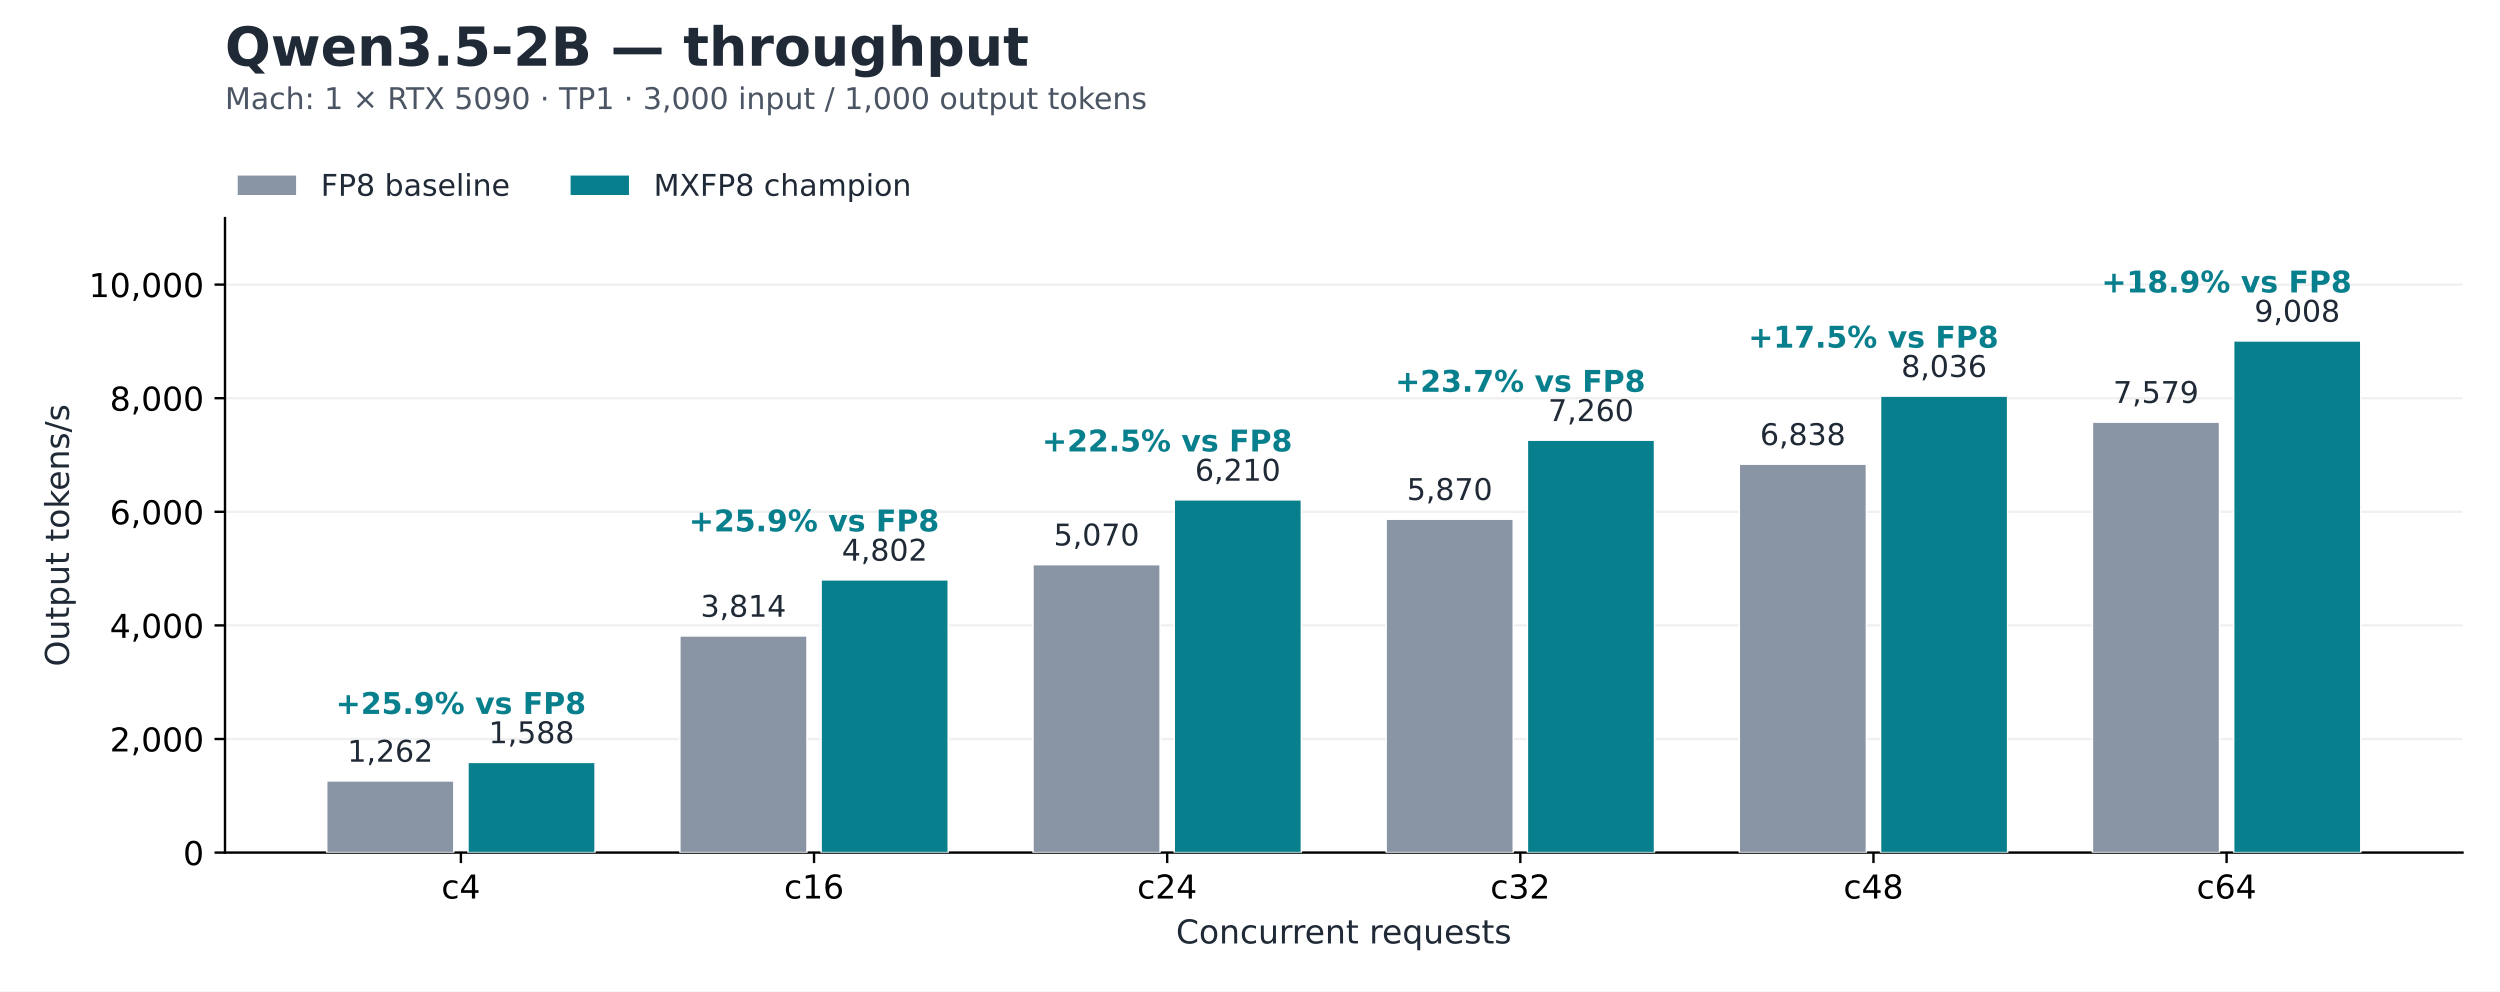
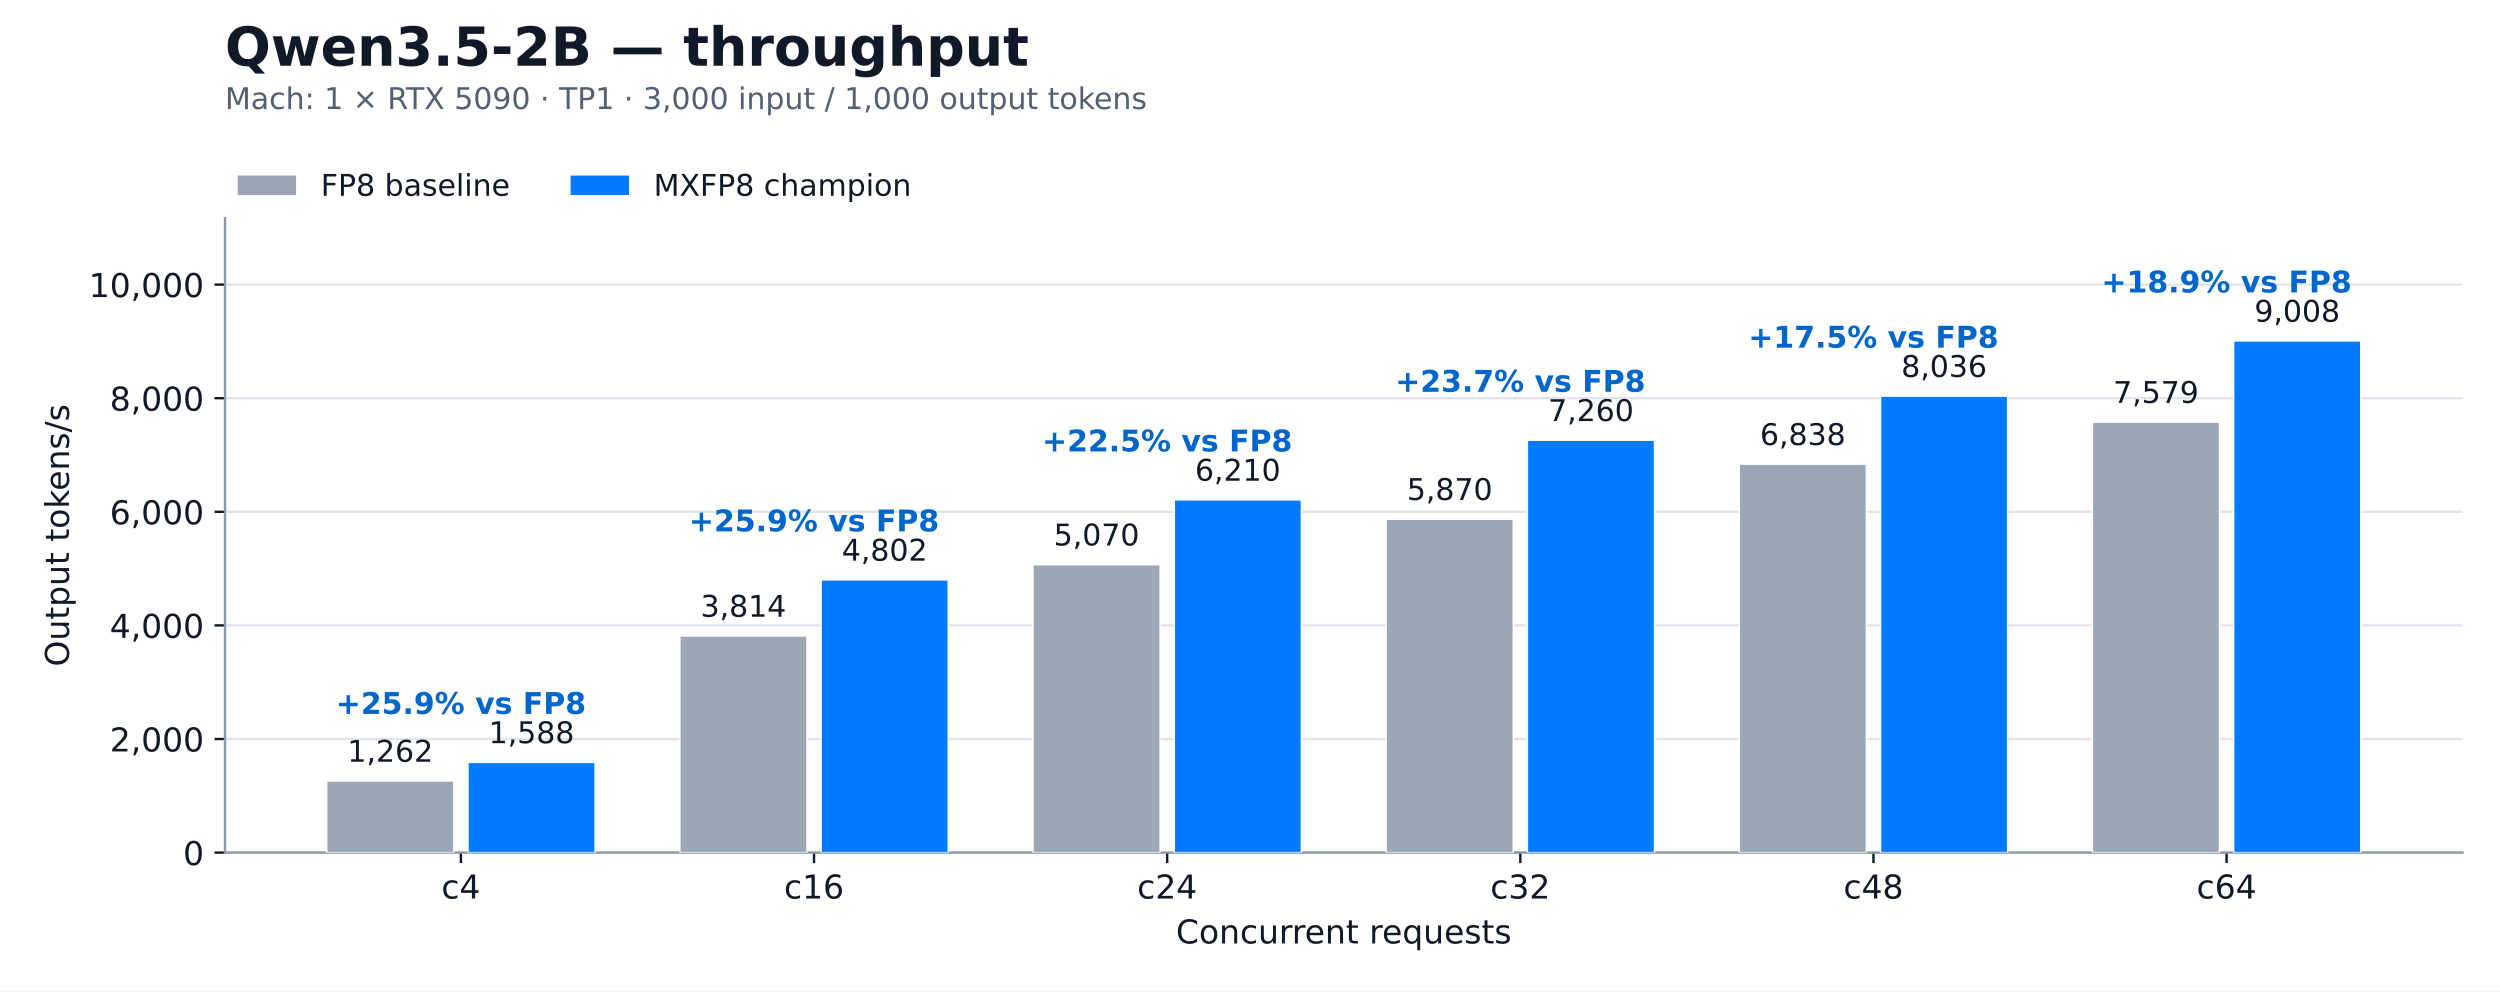
<svg xmlns="http://www.w3.org/2000/svg" xmlns:xlink="http://www.w3.org/1999/xlink" width="835.2pt" height="331.2pt" viewBox="0 0 835.2 331.2" version="1.1">
  <defs>
-     <style type="text/css">*{stroke-linejoin: round; stroke-linecap: butt}</style>
+     <style type="text/css">:root { --chart-background: #ffffff; --chart-text: #111827; --chart-muted: #526071; --chart-axis: #8c98a8; --chart-grid: #cfd7e3; --chart-fp8: #9ba6b7; --chart-nvfp4: #526279; --chart-default: #9bc4f7; --chart-full: #007bff; --chart-emphasis: #0066cc; --chart-interval: #354152; } @media (prefers-color-scheme: dark) { :root { --chart-background: #0d1117; --chart-text: #e6edf3; --chart-muted: #9da7b3; --chart-axis: #6e7681; --chart-grid: #30363d; --chart-fp8: #778394; --chart-nvfp4: #a2b0c3; --chart-default: #284f7d; --chart-full: #379bff; --chart-emphasis: #58a6ff; --chart-interval: #c9d1d9; } }
+ *{stroke-linejoin: round; stroke-linecap: butt}</style>
  </defs>
  <g id="figure_1">
    <g id="patch_1">
-       <path d="M 0 331.2 L 835.2 331.2 L 835.2 0 L 0 0 z " style="fill: #ffffff" />
+       <path d="M 0 331.2 L 835.2 331.2 L 835.2 0 L 0 0 z " style="fill: var(--chart-background, #ffffff)" />
    </g>
    <g id="axes_1">
      <g id="patch_2">
-         <path d="M 75.168 284.832 L 822.672 284.832 L 822.672 72.864 L 75.168 72.864 z " style="fill: #ffffff" />
+         <path d="M 75.168 284.832 L 822.672 284.832 L 822.672 72.864 L 75.168 72.864 z " style="fill: var(--chart-background, #ffffff)" />
      </g>
      <g id="matplotlib.axis_1">
        <g id="xtick_1">
          <g id="line2d_1">
            <defs>
-               <path id="ma01ef1c068" d="M 0 0 L 0 3.5 " style="stroke: #000000; stroke-width: 0.8" />
+               <path id="mda2817284b" d="M 0 0 L 0 3.5 " style="stroke: var(--chart-text, #111827); stroke-width: 0.8" />
            </defs>
            <g>
-               <use xlink:href="#ma01ef1c068" x="153.977" y="284.832" style="stroke: #000000; stroke-width: 0.8" />
+               <use xlink:href="#mda2817284b" x="153.977" y="284.832" style="fill: var(--chart-text, #111827); stroke: var(--chart-text, #111827); stroke-width: 0.8" />
            </g>
          </g>
          <g id="text_1">
-             <text style="font-size: 11px; font-family: 'DejaVu Sans'; text-anchor: middle" x="153.977" y="300.189" transform="rotate(-0 153.9768 300.1894)">c4</text>
+             <text style="font-size: 11px; font-family: 'DejaVu Sans'; text-anchor: middle; fill: var(--chart-text, #111827)" x="153.977" y="300.189" transform="rotate(-0 153.9768 300.1894)">c4</text>
          </g>
        </g>
        <g id="xtick_2">
          <g id="line2d_2">
            <g>
-               <use xlink:href="#ma01ef1c068" x="271.954" y="284.832" style="stroke: #000000; stroke-width: 0.8" />
+               <use xlink:href="#mda2817284b" x="271.954" y="284.832" style="fill: var(--chart-text, #111827); stroke: var(--chart-text, #111827); stroke-width: 0.8" />
            </g>
          </g>
          <g id="text_2">
-             <text style="font-size: 11px; font-family: 'DejaVu Sans'; text-anchor: middle" x="271.954" y="300.189" transform="rotate(-0 271.9541 300.1894)">c16</text>
+             <text style="font-size: 11px; font-family: 'DejaVu Sans'; text-anchor: middle; fill: var(--chart-text, #111827)" x="271.954" y="300.189" transform="rotate(-0 271.9541 300.1894)">c16</text>
          </g>
        </g>
        <g id="xtick_3">
          <g id="line2d_3">
            <g>
-               <use xlink:href="#ma01ef1c068" x="389.931" y="284.832" style="stroke: #000000; stroke-width: 0.8" />
+               <use xlink:href="#mda2817284b" x="389.931" y="284.832" style="fill: var(--chart-text, #111827); stroke: var(--chart-text, #111827); stroke-width: 0.8" />
            </g>
          </g>
          <g id="text_3">
-             <text style="font-size: 11px; font-family: 'DejaVu Sans'; text-anchor: middle" x="389.931" y="300.189" transform="rotate(-0 389.9314 300.1894)">c24</text>
+             <text style="font-size: 11px; font-family: 'DejaVu Sans'; text-anchor: middle; fill: var(--chart-text, #111827)" x="389.931" y="300.189" transform="rotate(-0 389.9314 300.1894)">c24</text>
          </g>
        </g>
        <g id="xtick_4">
          <g id="line2d_4">
            <g>
-               <use xlink:href="#ma01ef1c068" x="507.909" y="284.832" style="stroke: #000000; stroke-width: 0.8" />
+               <use xlink:href="#mda2817284b" x="507.909" y="284.832" style="fill: var(--chart-text, #111827); stroke: var(--chart-text, #111827); stroke-width: 0.8" />
            </g>
          </g>
          <g id="text_4">
-             <text style="font-size: 11px; font-family: 'DejaVu Sans'; text-anchor: middle" x="507.909" y="300.189" transform="rotate(-0 507.9086 300.1894)">c32</text>
+             <text style="font-size: 11px; font-family: 'DejaVu Sans'; text-anchor: middle; fill: var(--chart-text, #111827)" x="507.909" y="300.189" transform="rotate(-0 507.9086 300.1894)">c32</text>
          </g>
        </g>
        <g id="xtick_5">
          <g id="line2d_5">
            <g>
-               <use xlink:href="#ma01ef1c068" x="625.886" y="284.832" style="stroke: #000000; stroke-width: 0.8" />
+               <use xlink:href="#mda2817284b" x="625.886" y="284.832" style="fill: var(--chart-text, #111827); stroke: var(--chart-text, #111827); stroke-width: 0.8" />
            </g>
          </g>
          <g id="text_5">
-             <text style="font-size: 11px; font-family: 'DejaVu Sans'; text-anchor: middle" x="625.886" y="300.189" transform="rotate(-0 625.8859 300.1894)">c48</text>
+             <text style="font-size: 11px; font-family: 'DejaVu Sans'; text-anchor: middle; fill: var(--chart-text, #111827)" x="625.886" y="300.189" transform="rotate(-0 625.8859 300.1894)">c48</text>
          </g>
        </g>
        <g id="xtick_6">
          <g id="line2d_6">
            <g>
-               <use xlink:href="#ma01ef1c068" x="743.863" y="284.832" style="stroke: #000000; stroke-width: 0.8" />
+               <use xlink:href="#mda2817284b" x="743.863" y="284.832" style="fill: var(--chart-text, #111827); stroke: var(--chart-text, #111827); stroke-width: 0.8" />
            </g>
          </g>
          <g id="text_6">
-             <text style="font-size: 11px; font-family: 'DejaVu Sans'; text-anchor: middle" x="743.863" y="300.189" transform="rotate(-0 743.8632 300.1894)">c64</text>
+             <text style="font-size: 11px; font-family: 'DejaVu Sans'; text-anchor: middle; fill: var(--chart-text, #111827)" x="743.863" y="300.189" transform="rotate(-0 743.8632 300.1894)">c64</text>
          </g>
        </g>
        <g id="text_7">
-           <text style="font-size: 11px; font-family: 'DejaVu Sans'; text-anchor: middle; fill: #202936" x="448.92" y="315.189" transform="rotate(-0 448.92 315.1894)">Concurrent requests</text>
+           <text style="font-size: 11px; font-family: 'DejaVu Sans'; text-anchor: middle; fill: var(--chart-text, #111827)" x="448.92" y="315.189" transform="rotate(-0 448.92 315.1894)">Concurrent requests</text>
        </g>
      </g>
      <g id="matplotlib.axis_2">
        <g id="ytick_1">
          <g id="line2d_7">
-             <path d="M 75.168 284.832 L 822.672 284.832 " clip-path="url(#pee275df40e)" style="fill: none; stroke: #b0b0b0; stroke-opacity: 0.18; stroke-width: 0.8; stroke-linecap: square" />
+             <path d="M 75.168 284.832 L 822.672 284.832 " clip-path="url(#pee275df40e)" style="fill: none; stroke: var(--chart-grid, #cfd7e3); stroke-opacity: 0.65; stroke-width: 0.8; stroke-linecap: square" />
          </g>
          <g id="line2d_8">
            <defs>
-               <path id="m401d852f15" d="M 0 0 L -3.5 0 " style="stroke: #000000; stroke-width: 0.8" />
+               <path id="mc57290aba8" d="M 0 0 L -3.5 0 " style="stroke: var(--chart-text, #111827); stroke-width: 0.8" />
            </defs>
            <g>
-               <use xlink:href="#m401d852f15" x="75.168" y="284.832" style="stroke: #000000; stroke-width: 0.8" />
+               <use xlink:href="#mc57290aba8" x="75.168" y="284.832" style="fill: var(--chart-text, #111827); stroke: var(--chart-text, #111827); stroke-width: 0.8" />
            </g>
          </g>
          <g id="text_8">
-             <text style="font-size: 11px; font-family: 'DejaVu Sans'; text-anchor: end" x="68.168" y="289.011" transform="rotate(-0 68.168 289.0107)">0</text>
+             <text style="font-size: 11px; font-family: 'DejaVu Sans'; text-anchor: end; fill: var(--chart-text, #111827)" x="68.168" y="289.011" transform="rotate(-0 68.168 289.0107)">0</text>
          </g>
        </g>
        <g id="ytick_2">
          <g id="line2d_9">
-             <path d="M 75.168 246.88 L 822.672 246.88 " clip-path="url(#pee275df40e)" style="fill: none; stroke: #b0b0b0; stroke-opacity: 0.18; stroke-width: 0.8; stroke-linecap: square" />
+             <path d="M 75.168 246.88 L 822.672 246.88 " clip-path="url(#pee275df40e)" style="fill: none; stroke: var(--chart-grid, #cfd7e3); stroke-opacity: 0.65; stroke-width: 0.8; stroke-linecap: square" />
          </g>
          <g id="line2d_10">
            <g>
-               <use xlink:href="#m401d852f15" x="75.168" y="246.88" style="stroke: #000000; stroke-width: 0.8" />
+               <use xlink:href="#mc57290aba8" x="75.168" y="246.88" style="fill: var(--chart-text, #111827); stroke: var(--chart-text, #111827); stroke-width: 0.8" />
            </g>
          </g>
          <g id="text_9">
-             <text style="font-size: 11px; font-family: 'DejaVu Sans'; text-anchor: end" x="68.168" y="251.059" transform="rotate(-0 68.168 251.0588)">2,000</text>
+             <text style="font-size: 11px; font-family: 'DejaVu Sans'; text-anchor: end; fill: var(--chart-text, #111827)" x="68.168" y="251.059" transform="rotate(-0 68.168 251.0588)">2,000</text>
          </g>
        </g>
        <g id="ytick_3">
          <g id="line2d_11">
-             <path d="M 75.168 208.928 L 822.672 208.928 " clip-path="url(#pee275df40e)" style="fill: none; stroke: #b0b0b0; stroke-opacity: 0.18; stroke-width: 0.8; stroke-linecap: square" />
+             <path d="M 75.168 208.928 L 822.672 208.928 " clip-path="url(#pee275df40e)" style="fill: none; stroke: var(--chart-grid, #cfd7e3); stroke-opacity: 0.65; stroke-width: 0.8; stroke-linecap: square" />
          </g>
          <g id="line2d_12">
            <g>
-               <use xlink:href="#m401d852f15" x="75.168" y="208.928" style="stroke: #000000; stroke-width: 0.8" />
+               <use xlink:href="#mc57290aba8" x="75.168" y="208.928" style="fill: var(--chart-text, #111827); stroke: var(--chart-text, #111827); stroke-width: 0.8" />
            </g>
          </g>
          <g id="text_10">
-             <text style="font-size: 11px; font-family: 'DejaVu Sans'; text-anchor: end" x="68.168" y="213.107" transform="rotate(-0 68.168 213.1069)">4,000</text>
+             <text style="font-size: 11px; font-family: 'DejaVu Sans'; text-anchor: end; fill: var(--chart-text, #111827)" x="68.168" y="213.107" transform="rotate(-0 68.168 213.1069)">4,000</text>
          </g>
        </g>
        <g id="ytick_4">
          <g id="line2d_13">
-             <path d="M 75.168 170.976 L 822.672 170.976 " clip-path="url(#pee275df40e)" style="fill: none; stroke: #b0b0b0; stroke-opacity: 0.18; stroke-width: 0.8; stroke-linecap: square" />
+             <path d="M 75.168 170.976 L 822.672 170.976 " clip-path="url(#pee275df40e)" style="fill: none; stroke: var(--chart-grid, #cfd7e3); stroke-opacity: 0.65; stroke-width: 0.8; stroke-linecap: square" />
          </g>
          <g id="line2d_14">
            <g>
-               <use xlink:href="#m401d852f15" x="75.168" y="170.976" style="stroke: #000000; stroke-width: 0.8" />
+               <use xlink:href="#mc57290aba8" x="75.168" y="170.976" style="fill: var(--chart-text, #111827); stroke: var(--chart-text, #111827); stroke-width: 0.8" />
            </g>
          </g>
          <g id="text_11">
-             <text style="font-size: 11px; font-family: 'DejaVu Sans'; text-anchor: end" x="68.168" y="175.155" transform="rotate(-0 68.168 175.1549)">6,000</text>
+             <text style="font-size: 11px; font-family: 'DejaVu Sans'; text-anchor: end; fill: var(--chart-text, #111827)" x="68.168" y="175.155" transform="rotate(-0 68.168 175.1549)">6,000</text>
          </g>
        </g>
        <g id="ytick_5">
          <g id="line2d_15">
-             <path d="M 75.168 133.024 L 822.672 133.024 " clip-path="url(#pee275df40e)" style="fill: none; stroke: #b0b0b0; stroke-opacity: 0.18; stroke-width: 0.8; stroke-linecap: square" />
+             <path d="M 75.168 133.024 L 822.672 133.024 " clip-path="url(#pee275df40e)" style="fill: none; stroke: var(--chart-grid, #cfd7e3); stroke-opacity: 0.65; stroke-width: 0.8; stroke-linecap: square" />
          </g>
          <g id="line2d_16">
            <g>
-               <use xlink:href="#m401d852f15" x="75.168" y="133.024" style="stroke: #000000; stroke-width: 0.8" />
+               <use xlink:href="#mc57290aba8" x="75.168" y="133.024" style="fill: var(--chart-text, #111827); stroke: var(--chart-text, #111827); stroke-width: 0.8" />
            </g>
          </g>
          <g id="text_12">
-             <text style="font-size: 11px; font-family: 'DejaVu Sans'; text-anchor: end" x="68.168" y="137.203" transform="rotate(-0 68.168 137.203)">8,000</text>
+             <text style="font-size: 11px; font-family: 'DejaVu Sans'; text-anchor: end; fill: var(--chart-text, #111827)" x="68.168" y="137.203" transform="rotate(-0 68.168 137.203)">8,000</text>
          </g>
        </g>
        <g id="ytick_6">
          <g id="line2d_17">
-             <path d="M 75.168 95.072 L 822.672 95.072 " clip-path="url(#pee275df40e)" style="fill: none; stroke: #b0b0b0; stroke-opacity: 0.18; stroke-width: 0.8; stroke-linecap: square" />
+             <path d="M 75.168 95.072 L 822.672 95.072 " clip-path="url(#pee275df40e)" style="fill: none; stroke: var(--chart-grid, #cfd7e3); stroke-opacity: 0.65; stroke-width: 0.8; stroke-linecap: square" />
          </g>
          <g id="line2d_18">
            <g>
-               <use xlink:href="#m401d852f15" x="75.168" y="95.072" style="stroke: #000000; stroke-width: 0.8" />
+               <use xlink:href="#mc57290aba8" x="75.168" y="95.072" style="fill: var(--chart-text, #111827); stroke: var(--chart-text, #111827); stroke-width: 0.8" />
            </g>
          </g>
          <g id="text_13">
-             <text style="font-size: 11px; font-family: 'DejaVu Sans'; text-anchor: end" x="68.168" y="99.251" transform="rotate(-0 68.168 99.25111)">10,000</text>
+             <text style="font-size: 11px; font-family: 'DejaVu Sans'; text-anchor: end; fill: var(--chart-text, #111827)" x="68.168" y="99.251" transform="rotate(-0 68.168 99.25111)">10,000</text>
          </g>
        </g>
        <g id="text_14">
-           <text style="font-size: 11px; font-family: 'DejaVu Sans'; text-anchor: middle; fill: #202936" x="23.036" y="178.848" transform="rotate(-90 23.03573 178.848)">Output tokens/s</text>
+           <text style="font-size: 11px; font-family: 'DejaVu Sans'; text-anchor: middle; fill: var(--chart-text, #111827)" x="23.036" y="178.848" transform="rotate(-90 23.03573 178.848)">Output tokens/s</text>
        </g>
      </g>
      <g id="patch_3">
-         <path d="M 75.168 284.832 L 75.168 72.864 " style="fill: none; stroke: #000000; stroke-width: 0.8; stroke-linejoin: miter; stroke-linecap: square" />
+         <path d="M 75.168 284.832 L 75.168 72.864 " style="fill: none; stroke: var(--chart-axis, #8c98a8); stroke-width: 0.8; stroke-linejoin: miter; stroke-linecap: square" />
      </g>
      <g id="patch_4">
-         <path d="M 75.168 284.832 L 822.672 284.832 " style="fill: none; stroke: #000000; stroke-width: 0.8; stroke-linejoin: miter; stroke-linecap: square" />
+         <path d="M 75.168 284.832 L 822.672 284.832 " style="fill: none; stroke: var(--chart-axis, #8c98a8); stroke-width: 0.8; stroke-linejoin: miter; stroke-linecap: square" />
      </g>
      <g id="patch_5">
-         <path d="M 109.145 284.832 L 151.617 284.832 L 151.617 260.886 L 109.145 260.886 z " clip-path="url(#pee275df40e)" style="fill: #8994a4; stroke: #ffffff; stroke-width: 0.5; stroke-linejoin: miter" />
+         <path d="M 109.145 284.832 L 151.617 284.832 L 151.617 260.886 L 109.145 260.886 z " clip-path="url(#pee275df40e)" style="fill: var(--chart-fp8, #9ba6b7); stroke: var(--chart-background, #ffffff); stroke-width: 0.5; stroke-linejoin: miter" />
      </g>
      <g id="patch_6">
-         <path d="M 227.123 284.832 L 269.595 284.832 L 269.595 212.451 L 227.123 212.451 z " clip-path="url(#pee275df40e)" style="fill: #8994a4; stroke: #ffffff; stroke-width: 0.5; stroke-linejoin: miter" />
+         <path d="M 227.123 284.832 L 269.595 284.832 L 269.595 212.451 L 227.123 212.451 z " clip-path="url(#pee275df40e)" style="fill: var(--chart-fp8, #9ba6b7); stroke: var(--chart-background, #ffffff); stroke-width: 0.5; stroke-linejoin: miter" />
      </g>
      <g id="patch_7">
-         <path d="M 345.1 284.832 L 387.572 284.832 L 387.572 188.63 L 345.1 188.63 z " clip-path="url(#pee275df40e)" style="fill: #8994a4; stroke: #ffffff; stroke-width: 0.5; stroke-linejoin: miter" />
+         <path d="M 345.1 284.832 L 387.572 284.832 L 387.572 188.63 L 345.1 188.63 z " clip-path="url(#pee275df40e)" style="fill: var(--chart-fp8, #9ba6b7); stroke: var(--chart-background, #ffffff); stroke-width: 0.5; stroke-linejoin: miter" />
      </g>
      <g id="patch_8">
-         <path d="M 463.077 284.832 L 505.549 284.832 L 505.549 173.439 L 463.077 173.439 z " clip-path="url(#pee275df40e)" style="fill: #8994a4; stroke: #ffffff; stroke-width: 0.5; stroke-linejoin: miter" />
+         <path d="M 463.077 284.832 L 505.549 284.832 L 505.549 173.439 L 463.077 173.439 z " clip-path="url(#pee275df40e)" style="fill: var(--chart-fp8, #9ba6b7); stroke: var(--chart-background, #ffffff); stroke-width: 0.5; stroke-linejoin: miter" />
      </g>
      <g id="patch_9">
-         <path d="M 581.055 284.832 L 623.526 284.832 L 623.526 155.082 L 581.055 155.082 z " clip-path="url(#pee275df40e)" style="fill: #8994a4; stroke: #ffffff; stroke-width: 0.5; stroke-linejoin: miter" />
+         <path d="M 581.055 284.832 L 623.526 284.832 L 623.526 155.082 L 581.055 155.082 z " clip-path="url(#pee275df40e)" style="fill: var(--chart-fp8, #9ba6b7); stroke: var(--chart-background, #ffffff); stroke-width: 0.5; stroke-linejoin: miter" />
      </g>
      <g id="patch_10">
-         <path d="M 699.032 284.832 L 741.504 284.832 L 741.504 141.016 L 699.032 141.016 z " clip-path="url(#pee275df40e)" style="fill: #8994a4; stroke: #ffffff; stroke-width: 0.5; stroke-linejoin: miter" />
+         <path d="M 699.032 284.832 L 741.504 284.832 L 741.504 141.016 L 699.032 141.016 z " clip-path="url(#pee275df40e)" style="fill: var(--chart-fp8, #9ba6b7); stroke: var(--chart-background, #ffffff); stroke-width: 0.5; stroke-linejoin: miter" />
      </g>
      <g id="text_15">
-         <text style="font-size: 10px; font-family: 'DejaVu Sans'; text-anchor: middle; fill: #202936" x="130.381" y="254.484" transform="rotate(-0 130.3814 254.484)">1,262</text>
+         <text style="font-size: 10px; font-family: 'DejaVu Sans'; text-anchor: middle; fill: var(--chart-text, #111827)" x="130.381" y="254.484" transform="rotate(-0 130.3814 254.484)">1,262</text>
      </g>
      <g id="text_16">
-         <text style="font-size: 10px; font-family: 'DejaVu Sans'; text-anchor: middle; fill: #202936" x="248.359" y="206.049" transform="rotate(-0 248.3586 206.049)">3,814</text>
+         <text style="font-size: 10px; font-family: 'DejaVu Sans'; text-anchor: middle; fill: var(--chart-text, #111827)" x="248.359" y="206.049" transform="rotate(-0 248.3586 206.049)">3,814</text>
      </g>
      <g id="text_17">
-         <text style="font-size: 10px; font-family: 'DejaVu Sans'; text-anchor: middle; fill: #202936" x="366.336" y="182.228" transform="rotate(-0 366.3359 182.2277)">5,070</text>
+         <text style="font-size: 10px; font-family: 'DejaVu Sans'; text-anchor: middle; fill: var(--chart-text, #111827)" x="366.336" y="182.228" transform="rotate(-0 366.3359 182.2277)">5,070</text>
      </g>
      <g id="text_18">
-         <text style="font-size: 10px; font-family: 'DejaVu Sans'; text-anchor: middle; fill: #202936" x="484.313" y="167.037" transform="rotate(-0 484.3132 167.0366)">5,870</text>
+         <text style="font-size: 10px; font-family: 'DejaVu Sans'; text-anchor: middle; fill: var(--chart-text, #111827)" x="484.313" y="167.037" transform="rotate(-0 484.3132 167.0366)">5,870</text>
      </g>
      <g id="text_19">
-         <text style="font-size: 10px; font-family: 'DejaVu Sans'; text-anchor: middle; fill: #202936" x="602.29" y="148.68" transform="rotate(-0 602.2905 148.6797)">6,838</text>
+         <text style="font-size: 10px; font-family: 'DejaVu Sans'; text-anchor: middle; fill: var(--chart-text, #111827)" x="602.29" y="148.68" transform="rotate(-0 602.2905 148.6797)">6,838</text>
      </g>
      <g id="text_20">
-         <text style="font-size: 10px; font-family: 'DejaVu Sans'; text-anchor: middle; fill: #202936" x="720.268" y="134.613" transform="rotate(-0 720.2677 134.6134)">7,579</text>
+         <text style="font-size: 10px; font-family: 'DejaVu Sans'; text-anchor: middle; fill: var(--chart-text, #111827)" x="720.268" y="134.613" transform="rotate(-0 720.2677 134.6134)">7,579</text>
      </g>
      <g id="patch_11">
-         <path d="M 156.336 284.832 L 198.808 284.832 L 198.808 254.693 L 156.336 254.693 z " clip-path="url(#pee275df40e)" style="fill: #087f8c; stroke: #ffffff; stroke-width: 0.5; stroke-linejoin: miter" />
+         <path d="M 156.336 284.832 L 198.808 284.832 L 198.808 254.693 L 156.336 254.693 z " clip-path="url(#pee275df40e)" style="fill: var(--chart-full, #007bff); stroke: var(--chart-background, #ffffff); stroke-width: 0.5; stroke-linejoin: miter" />
      </g>
      <g id="patch_12">
-         <path d="M 274.314 284.832 L 316.785 284.832 L 316.785 193.71 L 274.314 193.71 z " clip-path="url(#pee275df40e)" style="fill: #087f8c; stroke: #ffffff; stroke-width: 0.5; stroke-linejoin: miter" />
+         <path d="M 274.314 284.832 L 316.785 284.832 L 316.785 193.71 L 274.314 193.71 z " clip-path="url(#pee275df40e)" style="fill: var(--chart-full, #007bff); stroke: var(--chart-background, #ffffff); stroke-width: 0.5; stroke-linejoin: miter" />
      </g>
      <g id="patch_13">
-         <path d="M 392.291 284.832 L 434.763 284.832 L 434.763 167 L 392.291 167 z " clip-path="url(#pee275df40e)" style="fill: #087f8c; stroke: #ffffff; stroke-width: 0.5; stroke-linejoin: miter" />
+         <path d="M 392.291 284.832 L 434.763 284.832 L 434.763 167 L 392.291 167 z " clip-path="url(#pee275df40e)" style="fill: var(--chart-full, #007bff); stroke: var(--chart-background, #ffffff); stroke-width: 0.5; stroke-linejoin: miter" />
      </g>
      <g id="patch_14">
-         <path d="M 510.268 284.832 L 552.74 284.832 L 552.74 147.067 L 510.268 147.067 z " clip-path="url(#pee275df40e)" style="fill: #087f8c; stroke: #ffffff; stroke-width: 0.5; stroke-linejoin: miter" />
+         <path d="M 510.268 284.832 L 552.74 284.832 L 552.74 147.067 L 510.268 147.067 z " clip-path="url(#pee275df40e)" style="fill: var(--chart-full, #007bff); stroke: var(--chart-background, #ffffff); stroke-width: 0.5; stroke-linejoin: miter" />
      </g>
      <g id="patch_15">
-         <path d="M 628.245 284.832 L 670.717 284.832 L 670.717 132.332 L 628.245 132.332 z " clip-path="url(#pee275df40e)" style="fill: #087f8c; stroke: #ffffff; stroke-width: 0.5; stroke-linejoin: miter" />
+         <path d="M 628.245 284.832 L 670.717 284.832 L 670.717 132.332 L 628.245 132.332 z " clip-path="url(#pee275df40e)" style="fill: var(--chart-full, #007bff); stroke: var(--chart-background, #ffffff); stroke-width: 0.5; stroke-linejoin: miter" />
      </g>
      <g id="patch_16">
-         <path d="M 746.223 284.832 L 788.695 284.832 L 788.695 113.89 L 746.223 113.89 z " clip-path="url(#pee275df40e)" style="fill: #087f8c; stroke: #ffffff; stroke-width: 0.5; stroke-linejoin: miter" />
+         <path d="M 746.223 284.832 L 788.695 284.832 L 788.695 113.89 L 746.223 113.89 z " clip-path="url(#pee275df40e)" style="fill: var(--chart-full, #007bff); stroke: var(--chart-background, #ffffff); stroke-width: 0.5; stroke-linejoin: miter" />
      </g>
      <g id="text_21">
-         <text style="font-size: 10px; font-family: 'DejaVu Sans'; text-anchor: middle; fill: #202936" x="177.572" y="248.291" transform="rotate(-0 177.5723 248.2907)">1,588</text>
+         <text style="font-size: 10px; font-family: 'DejaVu Sans'; text-anchor: middle; fill: var(--chart-text, #111827)" x="177.572" y="248.291" transform="rotate(-0 177.5723 248.2907)">1,588</text>
      </g>
      <g id="text_22">
-         <text style="font-size: 10px; font-family: 'DejaVu Sans'; text-anchor: middle; fill: #202936" x="295.55" y="187.308" transform="rotate(-0 295.5495 187.3079)">4,802</text>
+         <text style="font-size: 10px; font-family: 'DejaVu Sans'; text-anchor: middle; fill: var(--chart-text, #111827)" x="295.55" y="187.308" transform="rotate(-0 295.5495 187.3079)">4,802</text>
      </g>
      <g id="text_23">
-         <text style="font-size: 10px; font-family: 'DejaVu Sans'; text-anchor: middle; fill: #202936" x="413.527" y="160.598" transform="rotate(-0 413.5268 160.598)">6,210</text>
+         <text style="font-size: 10px; font-family: 'DejaVu Sans'; text-anchor: middle; fill: var(--chart-text, #111827)" x="413.527" y="160.598" transform="rotate(-0 413.5268 160.598)">6,210</text>
      </g>
      <g id="text_24">
-         <text style="font-size: 10px; font-family: 'DejaVu Sans'; text-anchor: middle; fill: #202936" x="531.504" y="140.664" transform="rotate(-0 531.5041 140.6644)">7,260</text>
+         <text style="font-size: 10px; font-family: 'DejaVu Sans'; text-anchor: middle; fill: var(--chart-text, #111827)" x="531.504" y="140.664" transform="rotate(-0 531.5041 140.6644)">7,260</text>
      </g>
      <g id="text_25">
-         <text style="font-size: 10px; font-family: 'DejaVu Sans'; text-anchor: middle; fill: #202936" x="649.481" y="125.93" transform="rotate(-0 649.4814 125.9299)">8,036</text>
+         <text style="font-size: 10px; font-family: 'DejaVu Sans'; text-anchor: middle; fill: var(--chart-text, #111827)" x="649.481" y="125.93" transform="rotate(-0 649.4814 125.9299)">8,036</text>
      </g>
      <g id="text_26">
-         <text style="font-size: 10px; font-family: 'DejaVu Sans'; text-anchor: middle; fill: #202936" x="767.459" y="107.488" transform="rotate(-0 767.4586 107.4877)">9,008</text>
+         <text style="font-size: 10px; font-family: 'DejaVu Sans'; text-anchor: middle; fill: var(--chart-text, #111827)" x="767.459" y="107.488" transform="rotate(-0 767.4586 107.4877)">9,008</text>
      </g>
      <g id="text_27">
-         <text style="font-weight: 700; font-size: 10px; font-family: 'DejaVu Sans'; text-anchor: middle; fill: #087f8c" x="153.977" y="238.512" transform="rotate(-0 153.9768 238.5122)">+25.9% vs FP8</text>
+         <text style="font-weight: 700; font-size: 10px; font-family: 'DejaVu Sans'; text-anchor: middle; fill: var(--chart-emphasis, #0066cc)" x="153.977" y="238.512" transform="rotate(-0 153.9768 238.5122)">+25.9% vs FP8</text>
      </g>
      <g id="text_28">
-         <text style="font-weight: 700; font-size: 10px; font-family: 'DejaVu Sans'; text-anchor: middle; fill: #087f8c" x="271.954" y="177.529" transform="rotate(-0 271.9541 177.5295)">+25.9% vs FP8</text>
+         <text style="font-weight: 700; font-size: 10px; font-family: 'DejaVu Sans'; text-anchor: middle; fill: var(--chart-emphasis, #0066cc)" x="271.954" y="177.529" transform="rotate(-0 271.9541 177.5295)">+25.9% vs FP8</text>
      </g>
      <g id="text_29">
-         <text style="font-weight: 700; font-size: 10px; font-family: 'DejaVu Sans'; text-anchor: middle; fill: #087f8c" x="389.931" y="150.82" transform="rotate(-0 389.9314 150.8195)">+22.5% vs FP8</text>
+         <text style="font-weight: 700; font-size: 10px; font-family: 'DejaVu Sans'; text-anchor: middle; fill: var(--chart-emphasis, #0066cc)" x="389.931" y="150.82" transform="rotate(-0 389.9314 150.8195)">+22.5% vs FP8</text>
      </g>
      <g id="text_30">
-         <text style="font-weight: 700; font-size: 10px; font-family: 'DejaVu Sans'; text-anchor: middle; fill: #087f8c" x="507.909" y="130.886" transform="rotate(-0 507.9086 130.8859)">+23.7% vs FP8</text>
+         <text style="font-weight: 700; font-size: 10px; font-family: 'DejaVu Sans'; text-anchor: middle; fill: var(--chart-emphasis, #0066cc)" x="507.909" y="130.886" transform="rotate(-0 507.9086 130.8859)">+23.7% vs FP8</text>
      </g>
      <g id="text_31">
-         <text style="font-weight: 700; font-size: 10px; font-family: 'DejaVu Sans'; text-anchor: middle; fill: #087f8c" x="625.886" y="116.151" transform="rotate(-0 625.8859 116.1515)">+17.5% vs FP8</text>
+         <text style="font-weight: 700; font-size: 10px; font-family: 'DejaVu Sans'; text-anchor: middle; fill: var(--chart-emphasis, #0066cc)" x="625.886" y="116.151" transform="rotate(-0 625.8859 116.1515)">+17.5% vs FP8</text>
      </g>
      <g id="text_32">
-         <text style="font-weight: 700; font-size: 10px; font-family: 'DejaVu Sans'; text-anchor: middle; fill: #087f8c" x="743.863" y="97.709" transform="rotate(-0 743.8632 97.70926)">+18.9% vs FP8</text>
+         <text style="font-weight: 700; font-size: 10px; font-family: 'DejaVu Sans'; text-anchor: middle; fill: var(--chart-emphasis, #0066cc)" x="743.863" y="97.709" transform="rotate(-0 743.8632 97.70926)">+18.9% vs FP8</text>
      </g>
      <g id="legend_1">
        <g id="patch_17">
-           <path d="M 79.168 65.402 L 99.168 65.402 L 99.168 58.402 L 79.168 58.402 z " style="fill: #8994a4; stroke: #ffffff; stroke-width: 0.5; stroke-linejoin: miter" />
+           <path d="M 79.168 65.402 L 99.168 65.402 L 99.168 58.402 L 79.168 58.402 z " style="fill: var(--chart-fp8, #9ba6b7); stroke: var(--chart-background, #ffffff); stroke-width: 0.5; stroke-linejoin: miter" />
        </g>
        <g id="text_33">
-           <text style="font-size: 10px; font-family: 'DejaVu Sans'; text-anchor: start; fill: #202936" x="107.168" y="65.402" transform="rotate(-0 107.168 65.40182)">FP8 baseline</text>
+           <text style="font-size: 10px; font-family: 'DejaVu Sans'; text-anchor: start; fill: var(--chart-text, #111827)" x="107.168" y="65.402" transform="rotate(-0 107.168 65.40182)">FP8 baseline</text>
        </g>
        <g id="patch_18">
-           <path d="M 190.376 65.402 L 210.376 65.402 L 210.376 58.402 L 190.376 58.402 z " style="fill: #087f8c; stroke: #ffffff; stroke-width: 0.5; stroke-linejoin: miter" />
+           <path d="M 190.376 65.402 L 210.376 65.402 L 210.376 58.402 L 190.376 58.402 z " style="fill: var(--chart-full, #007bff); stroke: var(--chart-background, #ffffff); stroke-width: 0.5; stroke-linejoin: miter" />
        </g>
        <g id="text_34">
-           <text style="font-size: 10px; font-family: 'DejaVu Sans'; text-anchor: start; fill: #202936" x="218.376" y="65.402" transform="rotate(-0 218.3758 65.40182)">MXFP8 champion</text>
+           <text style="font-size: 10px; font-family: 'DejaVu Sans'; text-anchor: start; fill: var(--chart-text, #111827)" x="218.376" y="65.402" transform="rotate(-0 218.3758 65.40182)">MXFP8 champion</text>
        </g>
      </g>
    </g>
    <g id="text_35">
-       <text style="font-weight: 700; font-size: 18px; font-family: 'DejaVu Sans'; text-anchor: start; fill: #202936" x="75.168" y="21.957" transform="rotate(-0 75.168 21.95719)">Qwen3.5-2B — throughput</text>
+       <text style="font-weight: 700; font-size: 18px; font-family: 'DejaVu Sans'; text-anchor: start; fill: var(--chart-text, #111827)" x="75.168" y="21.957" transform="rotate(-0 75.168 21.95719)">Qwen3.5-2B — throughput</text>
    </g>
    <g id="text_36">
-       <text style="font-size: 10px; font-family: 'DejaVu Sans'; text-anchor: start; fill: #4b5563" x="75.168" y="36.432" transform="rotate(-0 75.168 36.432)">Mach: 1 × RTX 5090 · TP1 · 3,000 input / 1,000 output tokens</text>
+       <text style="font-size: 10px; font-family: 'DejaVu Sans'; text-anchor: start; fill: var(--chart-muted, #526071)" x="75.168" y="36.432" transform="rotate(-0 75.168 36.432)">Mach: 1 × RTX 5090 · TP1 · 3,000 input / 1,000 output tokens</text>
    </g>
  </g>
  <defs>
    <clipPath id="pee275df40e">
      <rect x="75.168" y="72.864" width="747.504" height="211.968" />
    </clipPath>
  </defs>
</svg>
